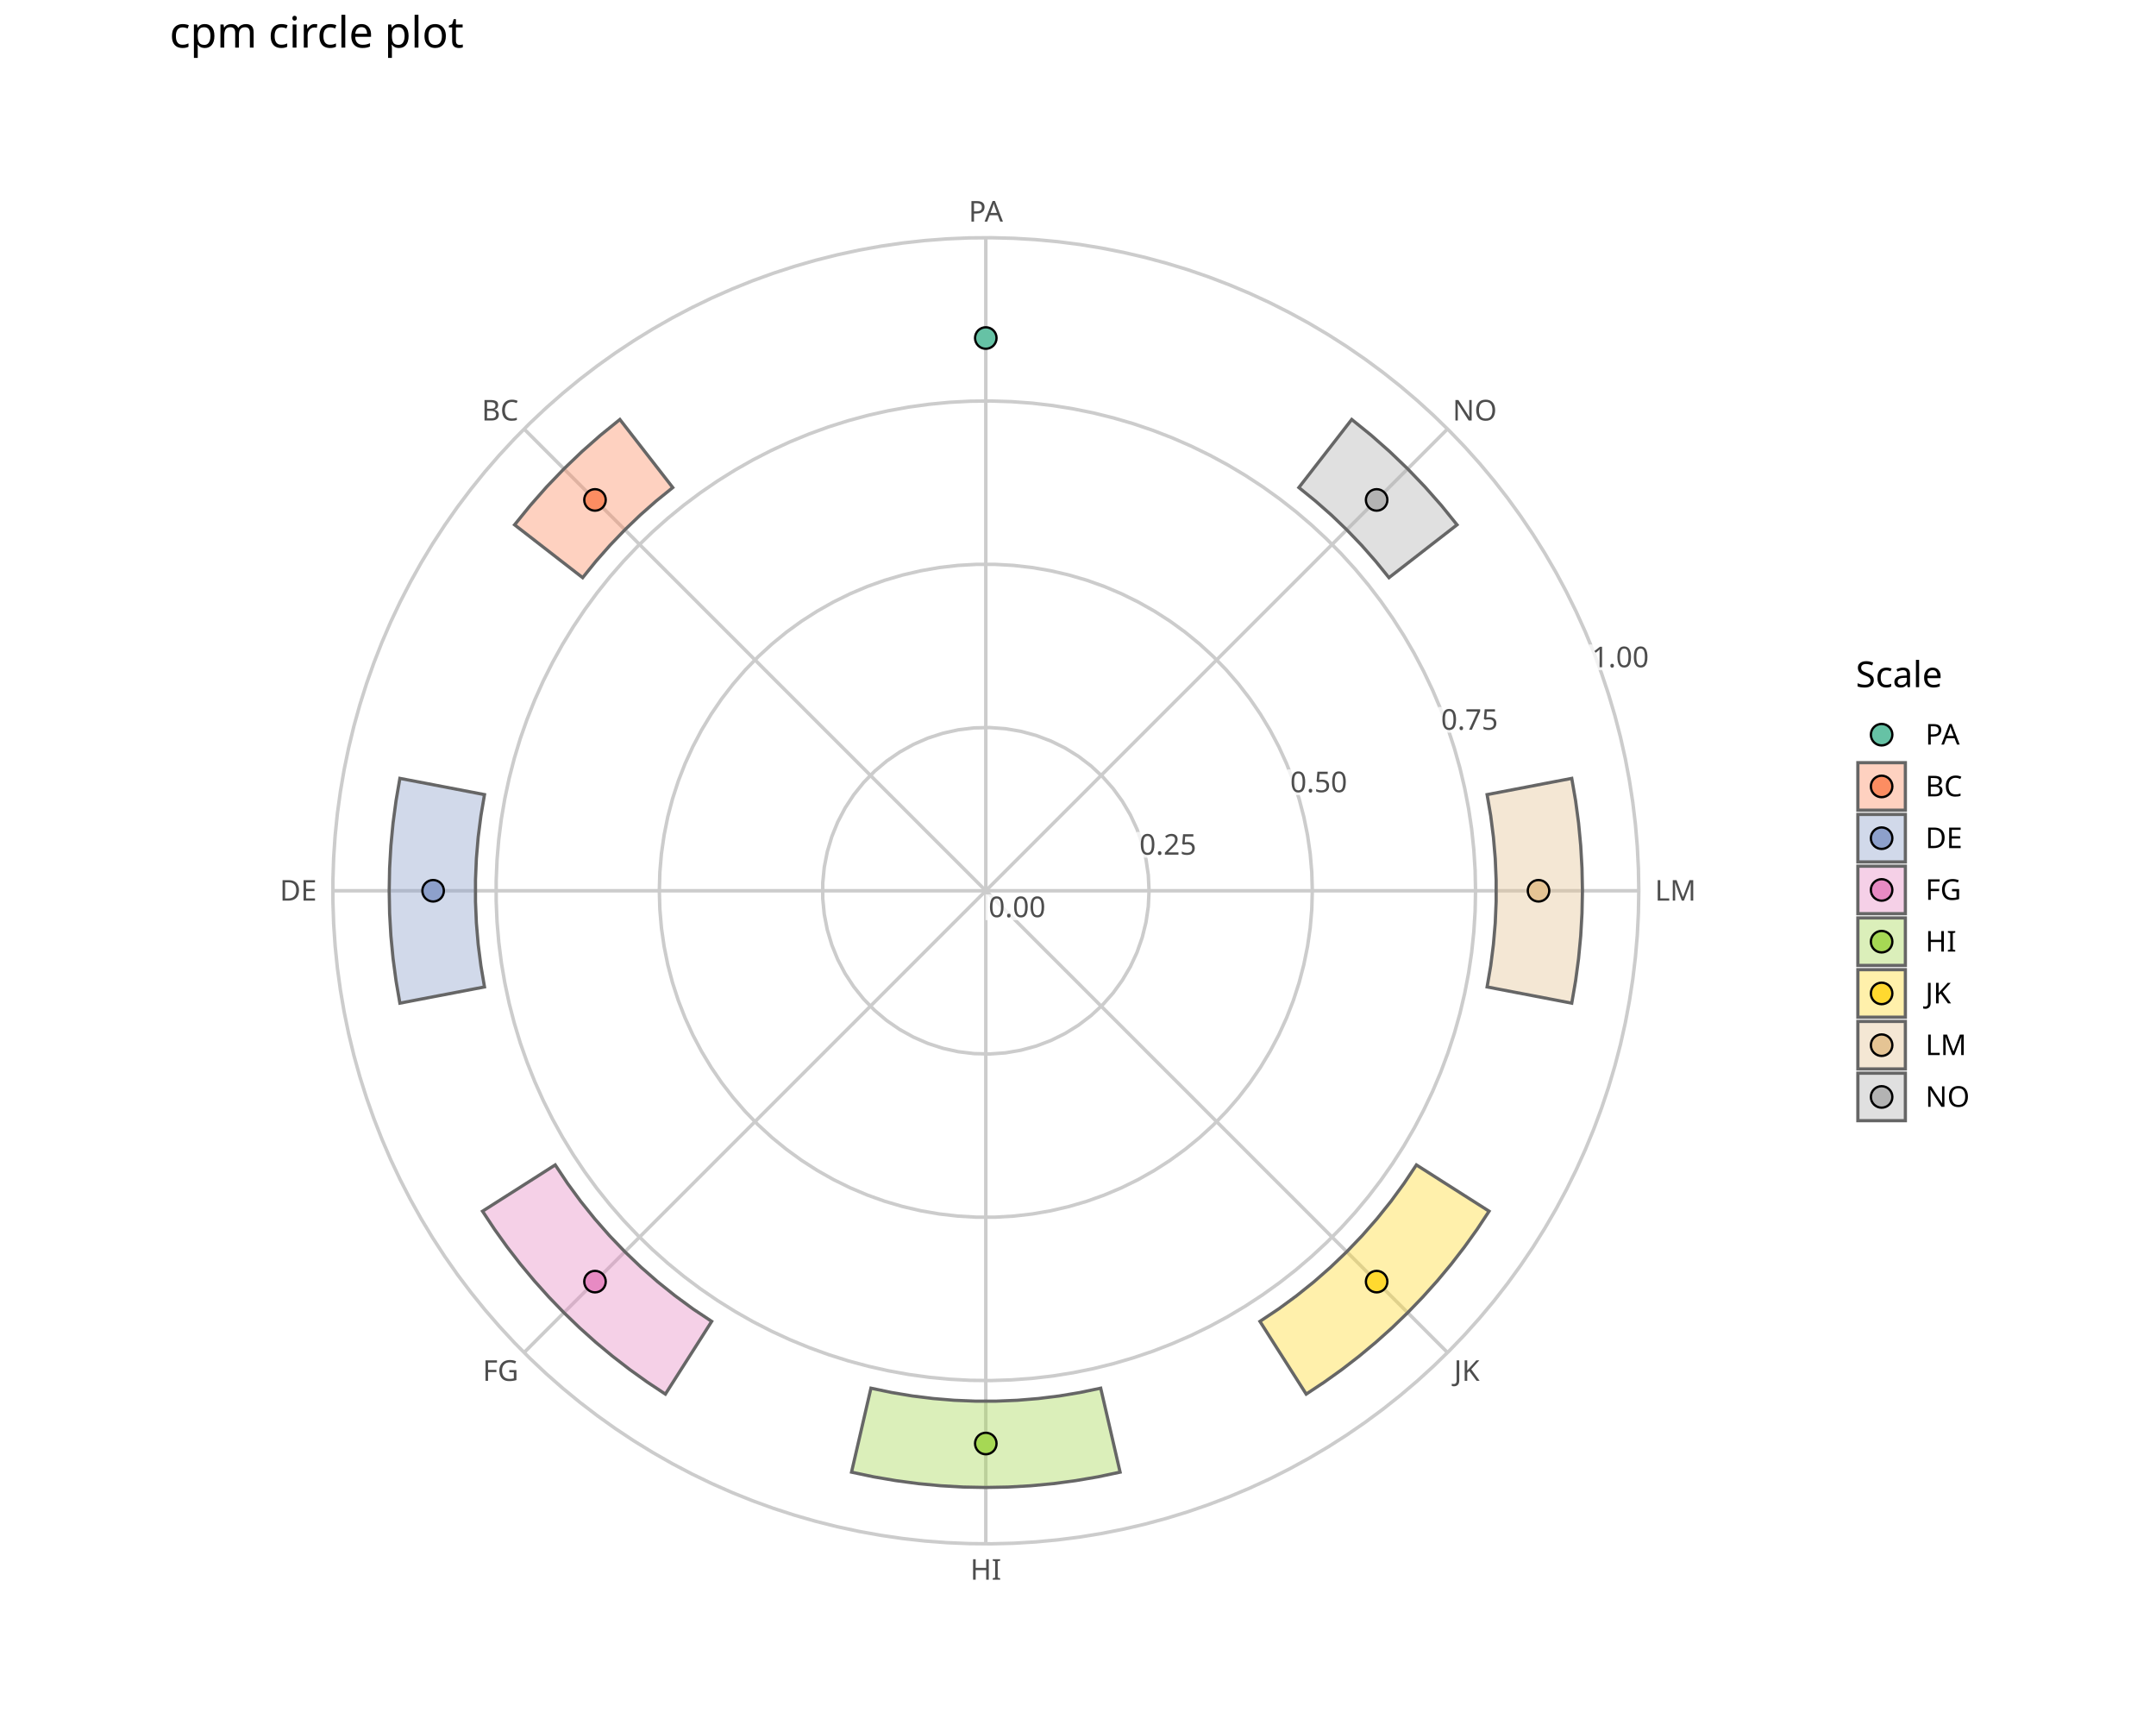
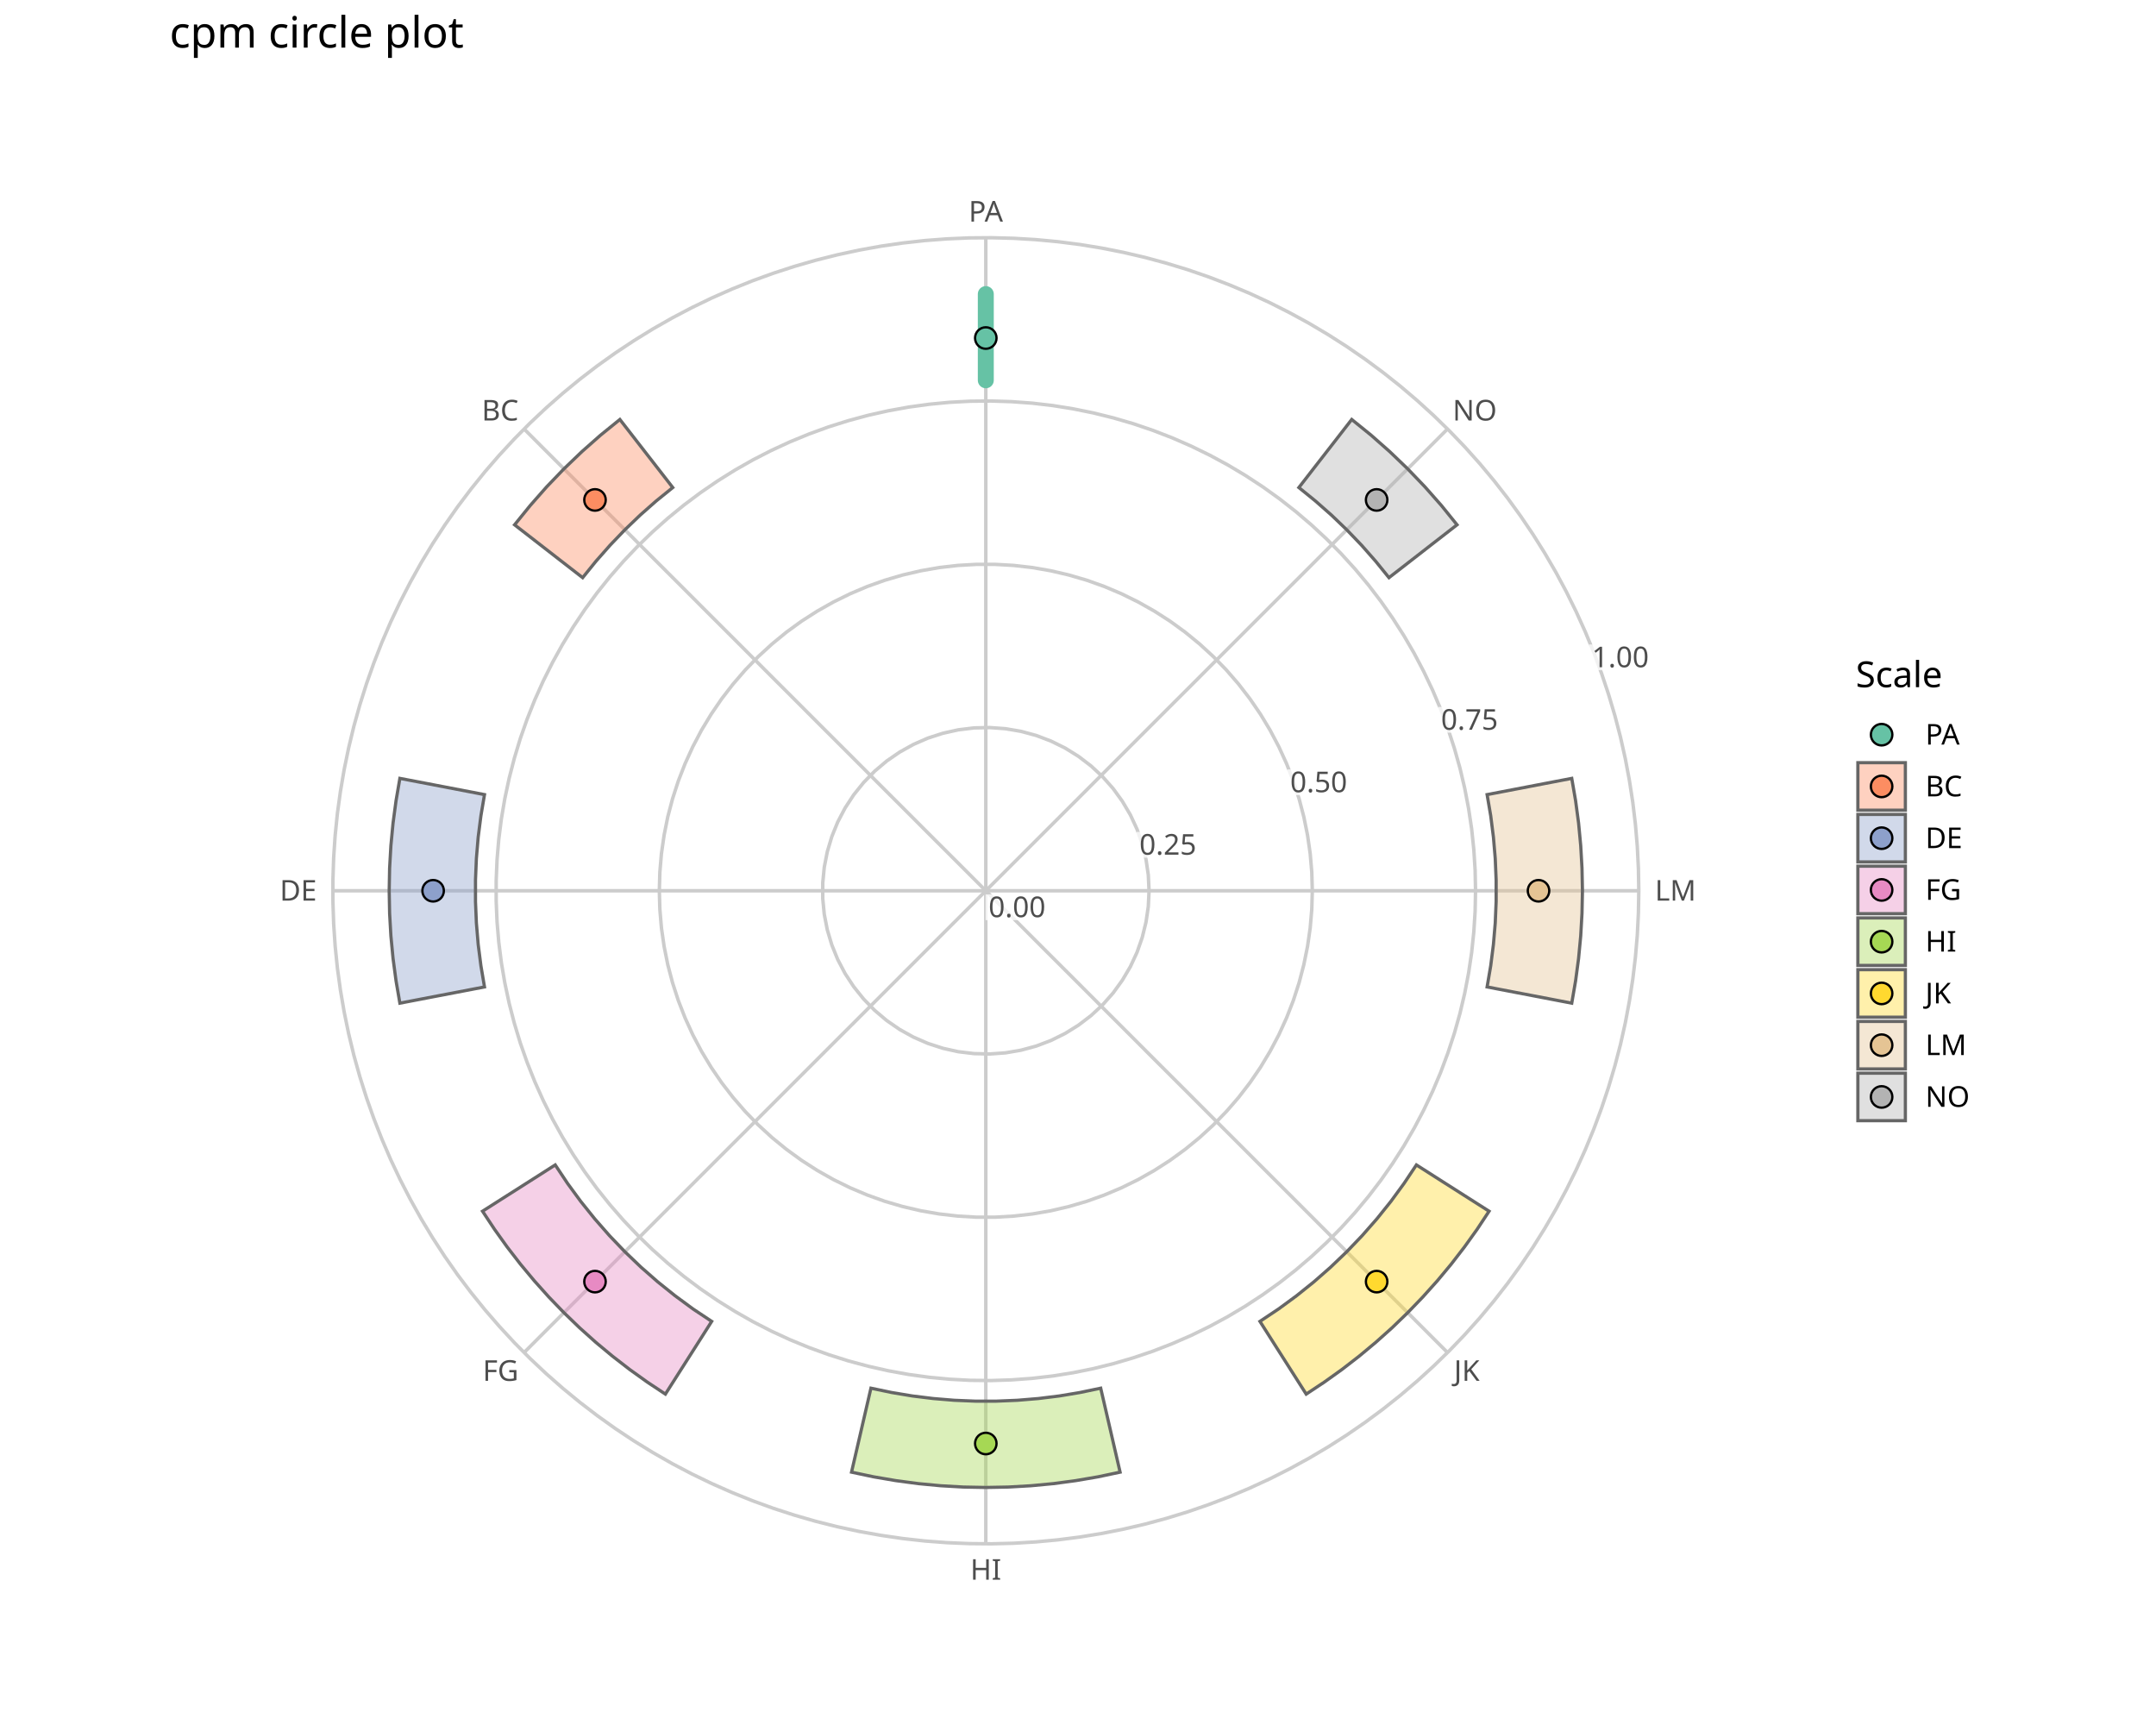
<svg xmlns="http://www.w3.org/2000/svg" class="svglite" data-engine-version="2.0" width="720.00pt" height="576.00pt" viewBox="0 0 720.00 576.00">
  <defs>
    <style type="text/css">
    .svglite line, .svglite polyline, .svglite polygon, .svglite path, .svglite rect, .svglite circle {
      fill: none;
      stroke: #000000;
      stroke-linecap: round;
      stroke-linejoin: round;
      stroke-miterlimit: 10.00;
    }
  </style>
  </defs>
  <rect width="100%" height="100%" style="stroke: none; fill: #FFFFFF;" />
  <defs>
    <clipPath id="cpMC4wMHw3MjAuMDB8MC4wMHw1NzYuMDA=">
      <rect x="0.00" y="0.00" width="720.00" height="576.00" />
    </clipPath>
  </defs>
  <g clip-path="url(#cpMC4wMHw3MjAuMDB8MC4wMHw1NzYuMDA=)">
</g>
  <defs>
    <clipPath id="cpNTAuNjV8NjY5LjM1fDAuMDB8NTc2LjAw">
      <rect x="50.65" y="0.00" width="618.70" height="576.00" />
    </clipPath>
  </defs>
  <g clip-path="url(#cpNTAuNjV8NjY5LjM1fDAuMDB8NTc2LjAw)">
    <rect x="50.65" y="0.00" width="618.70" height="576.00" style="stroke-width: 1.16; stroke: none; fill: #FFFFFF;" />
  </g>
  <g clip-path="url(#cpMC4wMHw3MjAuMDB8MC4wMHw1NzYuMDA=)">
    <polyline points="329.21,297.44 329.21,297.44 " style="stroke-width: 1.16; stroke: #CCCCCC; stroke-linecap: butt;" />
    <polyline points="383.73,297.44 383.48,292.18 382.71,286.96 381.45,281.85 379.71,276.88 377.49,272.10 374.81,267.56 371.72,263.30 368.23,259.36 364.37,255.77 360.18,252.57 355.71,249.79 350.99,247.46 346.06,245.59 340.98,244.21 335.78,243.32 330.53,242.94 325.26,243.06 320.03,243.70 314.89,244.84 309.88,246.46 305.05,248.57 300.45,251.13 296.11,254.12 292.09,257.52 288.41,261.29 285.11,265.39 282.22,269.80 279.77,274.47 277.79,279.34 276.28,284.39 275.27,289.56 274.76,294.80 274.76,300.07 275.27,305.32 276.28,310.49 277.79,315.53 279.77,320.41 282.22,325.08 285.11,329.48 288.41,333.59 292.09,337.36 296.11,340.76 300.45,343.75 305.05,346.31 309.88,348.41 314.89,350.04 320.03,351.18 325.26,351.81 330.53,351.94 335.78,351.56 340.98,350.67 346.06,349.29 350.99,347.42 355.71,345.08 360.18,342.30 364.37,339.11 368.23,335.52 371.72,331.58 374.81,327.31 377.49,322.77 379.71,318.00 381.45,313.03 382.71,307.91 383.48,302.70 383.73,297.44 " style="stroke-width: 1.16; stroke: #CCCCCC; stroke-linecap: butt;" />
    <polyline points="438.25,297.44 438.07,291.21 437.54,285.01 436.65,278.85 435.41,272.74 433.83,266.72 431.91,260.80 429.65,255.00 427.06,249.33 424.15,243.82 420.94,238.49 417.42,233.35 413.62,228.42 409.54,223.71 405.20,219.25 400.61,215.04 395.79,211.09 390.76,207.43 385.52,204.07 380.10,201.01 374.51,198.26 368.77,195.83 362.91,193.74 356.93,191.99 350.87,190.58 344.73,189.51 338.54,188.80 332.33,188.45 326.10,188.45 319.88,188.80 313.70,189.51 307.56,190.58 301.49,191.99 295.52,193.74 289.65,195.83 283.92,198.26 278.33,201.01 272.91,204.07 267.67,207.43 262.63,211.09 257.81,215.04 253.22,219.25 248.88,223.71 244.81,228.42 241.00,233.35 237.49,238.49 234.27,243.82 231.37,249.33 228.78,255.00 226.52,260.80 224.60,266.72 223.01,272.74 221.78,278.85 220.89,285.01 220.36,291.21 220.18,297.44 220.36,303.66 220.89,309.87 221.78,316.03 223.01,322.13 224.60,328.16 226.52,334.08 228.78,339.88 231.37,345.55 234.27,351.05 237.49,356.39 241.00,361.53 244.81,366.46 248.88,371.16 253.22,375.63 257.81,379.84 262.63,383.78 267.67,387.44 272.91,390.81 278.33,393.87 283.92,396.62 289.65,399.04 295.52,401.14 301.49,402.89 307.56,404.30 313.70,405.36 319.88,406.07 326.10,406.43 332.33,406.43 338.54,406.07 344.73,405.36 350.87,404.30 356.93,402.89 362.91,401.14 368.77,399.04 374.51,396.62 380.10,393.87 385.52,390.81 390.76,387.44 395.79,383.78 400.61,379.84 405.20,375.63 409.54,371.16 413.62,366.46 417.42,361.53 420.94,356.39 424.15,351.05 427.06,345.55 429.65,339.88 431.91,334.08 433.83,328.16 435.41,322.13 436.65,316.03 437.54,309.87 438.07,303.66 438.25,297.44 " style="stroke-width: 1.16; stroke: #CCCCCC; stroke-linecap: butt;" />
    <polyline points="492.76,297.44 492.62,290.54 492.18,283.66 491.46,276.80 490.44,269.98 489.14,263.21 487.56,256.50 485.69,249.86 483.54,243.31 481.13,236.85 478.44,230.50 475.48,224.27 472.27,218.16 468.80,212.20 465.08,206.40 461.12,200.75 456.93,195.27 452.51,189.98 447.87,184.88 443.02,179.98 437.96,175.28 432.72,170.81 427.29,166.56 421.68,162.54 415.91,158.76 409.99,155.23 403.92,151.95 397.72,148.93 391.40,146.17 384.97,143.69 378.44,141.47 371.82,139.54 365.13,137.88 358.37,136.51 351.56,135.42 344.71,134.62 337.83,134.12 330.94,133.90 324.04,133.97 317.15,134.33 310.29,134.99 303.46,135.93 296.67,137.16 289.94,138.67 283.29,140.47 276.71,142.54 270.23,144.90 263.85,147.52 257.59,150.41 251.45,153.56 245.46,156.96 239.61,160.62 233.92,164.52 228.40,168.65 223.06,173.02 217.91,177.60 212.96,182.40 208.21,187.41 203.68,192.60 199.37,197.99 195.30,203.55 191.46,209.28 187.86,215.17 184.52,221.20 181.43,227.37 178.61,233.66 176.06,240.06 173.77,246.57 171.77,253.17 170.04,259.85 168.60,266.59 167.44,273.39 166.57,280.23 165.99,287.10 165.70,293.99 165.70,300.89 165.99,307.78 166.57,314.65 167.44,321.49 168.60,328.29 170.04,335.03 171.77,341.71 173.77,348.31 176.06,354.81 178.61,361.22 181.43,367.51 184.52,373.68 187.86,379.71 191.46,385.60 195.30,391.33 199.37,396.89 203.68,402.27 208.21,407.47 212.96,412.47 217.91,417.27 223.06,421.86 228.40,426.22 233.92,430.36 239.61,434.26 245.46,437.91 251.45,441.32 257.59,444.47 263.85,447.36 270.23,449.98 276.71,452.33 283.29,454.41 289.94,456.20 296.67,457.72 303.46,458.95 310.29,459.89 317.15,460.54 324.04,460.91 330.94,460.98 337.83,460.76 344.71,460.25 351.56,459.46 358.37,458.37 365.13,457.00 371.82,455.34 378.44,453.40 384.97,451.19 391.40,448.70 397.72,445.95 403.92,442.93 409.99,439.65 415.91,436.12 421.68,432.34 427.29,428.32 432.72,424.07 437.96,419.59 443.02,414.90 447.87,410.00 452.51,404.90 456.93,399.60 461.12,394.13 465.08,388.48 468.80,382.67 472.27,376.71 475.48,370.61 478.44,364.38 481.13,358.03 483.54,351.57 485.69,345.02 487.56,338.38 489.14,331.67 490.44,324.89 491.46,318.07 492.18,311.22 492.62,304.33 492.76,297.44 " style="stroke-width: 1.16; stroke: #CCCCCC; stroke-linecap: butt;" />
    <polyline points="547.28,297.44 547.15,290.03 546.78,282.64 546.15,275.26 545.27,267.90 544.14,260.59 542.77,253.31 541.15,246.08 539.28,238.91 537.17,231.82 534.82,224.79 532.24,217.85 529.42,211.00 526.37,204.26 523.09,197.61 519.59,191.09 515.87,184.69 511.93,178.41 507.78,172.28 503.43,166.28 498.88,160.44 494.13,154.76 489.19,149.24 484.06,143.90 478.76,138.73 473.28,133.74 467.64,128.94 461.84,124.34 455.89,119.94 449.79,115.74 443.55,111.75 437.18,107.97 430.68,104.42 424.07,101.08 417.34,97.97 410.52,95.10 403.60,92.45 396.60,90.04 389.52,87.88 382.37,85.95 375.16,84.27 367.89,82.83 360.58,81.64 353.23,80.70 345.86,80.01 338.47,79.57 331.06,79.38 323.66,79.44 316.26,79.76 308.88,80.32 301.51,81.14 294.19,82.20 286.90,83.52 279.66,85.08 272.48,86.88 265.36,88.93 258.31,91.22 251.35,93.74 244.48,96.51 237.71,99.50 231.04,102.72 224.48,106.17 218.05,109.83 211.74,113.72 205.57,117.81 199.54,122.11 193.66,126.62 187.94,131.32 182.38,136.21 176.99,141.29 171.78,146.55 166.75,151.98 161.90,157.58 157.25,163.35 152.79,169.26 148.54,175.33 144.50,181.53 140.67,187.87 137.06,194.34 133.67,200.92 130.50,207.62 127.57,214.42 124.87,221.31 122.40,228.29 120.17,235.36 118.18,242.49 116.44,249.69 114.94,256.94 113.69,264.24 112.68,271.58 111.93,278.95 111.43,286.33 111.18,293.74 111.18,301.14 111.43,308.54 111.93,315.93 112.68,323.30 113.69,330.64 114.94,337.94 116.44,345.19 118.18,352.39 120.17,359.52 122.40,366.58 124.87,373.57 127.57,380.46 130.50,387.26 133.67,393.96 137.06,400.54 140.67,407.01 144.50,413.35 148.54,419.55 152.79,425.62 157.25,431.53 161.90,437.29 166.75,442.89 171.78,448.33 176.99,453.59 182.38,458.67 187.94,463.56 193.66,468.26 199.54,472.76 205.57,477.07 211.74,481.16 218.05,485.04 224.48,488.71 231.04,492.16 237.71,495.38 244.48,498.37 251.35,501.13 258.31,503.66 265.36,505.95 272.48,508.00 279.66,509.80 286.90,511.36 294.19,512.67 301.51,513.74 308.88,514.56 316.26,515.12 323.66,515.43 331.06,515.50 338.47,515.31 345.86,514.87 353.23,514.18 360.58,513.24 367.89,512.05 375.16,510.61 382.37,508.93 389.52,507.00 396.60,504.83 403.60,502.42 410.52,499.78 417.34,496.90 424.07,493.80 430.68,490.46 437.18,486.90 443.55,483.13 449.79,479.14 455.89,474.94 461.84,470.54 467.64,465.93 473.28,461.14 478.76,456.15 484.06,450.98 489.19,445.63 494.13,440.11 498.88,434.43 503.43,428.59 507.78,422.60 511.93,416.47 515.87,410.19 519.59,403.79 523.09,397.26 526.37,390.62 529.42,383.87 532.24,377.03 534.82,370.09 537.17,363.06 539.28,355.96 541.15,348.80 542.77,341.57 544.14,334.29 545.27,326.97 546.15,319.62 546.78,312.24 547.15,304.84 547.28,297.44 " style="stroke-width: 1.16; stroke: #CCCCCC; stroke-linecap: butt;" />
    <polyline points="329.21,297.44 329.21,289.92 329.21,282.40 329.21,274.88 329.21,267.36 329.21,259.84 329.21,252.32 329.21,244.80 329.21,237.28 329.21,229.76 329.21,222.24 329.21,214.72 329.21,207.20 329.21,199.68 329.21,192.16 329.21,184.65 329.21,177.13 329.21,169.61 329.21,162.09 329.21,154.57 329.21,147.05 329.21,139.53 329.21,132.01 329.21,124.49 329.21,116.97 329.21,109.45 329.21,101.93 329.21,94.41 329.21,86.89 329.21,79.37 " style="stroke-width: 1.16; stroke: #CCCCCC; stroke-linecap: butt;" />
    <polyline points="329.21,297.44 323.90,292.12 318.58,286.80 313.26,281.49 307.94,276.17 302.63,270.85 297.31,265.54 291.99,260.22 286.68,254.90 281.36,249.58 276.04,244.27 270.72,238.95 265.41,233.63 260.09,228.32 254.77,223.00 249.46,217.68 244.14,212.36 238.82,207.05 233.50,201.73 228.19,196.41 222.87,191.10 217.55,185.78 212.24,180.46 206.92,175.14 201.60,169.83 196.28,164.51 190.97,159.19 185.65,153.88 180.33,148.56 175.02,143.24 " style="stroke-width: 1.16; stroke: #CCCCCC; stroke-linecap: butt;" />
    <polyline points="329.21,297.44 321.69,297.44 314.17,297.44 306.65,297.44 299.13,297.44 291.62,297.44 284.10,297.44 276.58,297.44 269.06,297.44 261.54,297.44 254.02,297.44 246.50,297.44 238.98,297.44 231.46,297.44 223.94,297.44 216.42,297.44 208.90,297.44 201.38,297.44 193.86,297.44 186.34,297.44 178.82,297.44 171.30,297.44 163.78,297.44 156.26,297.44 148.74,297.44 141.22,297.44 133.70,297.44 126.19,297.44 118.67,297.44 111.15,297.44 " style="stroke-width: 1.16; stroke: #CCCCCC; stroke-linecap: butt;" />
    <polyline points="329.21,297.44 323.90,302.76 318.58,308.07 313.26,313.39 307.94,318.71 302.63,324.02 297.31,329.34 291.99,334.66 286.68,339.98 281.36,345.29 276.04,350.61 270.72,355.93 265.41,361.24 260.09,366.56 254.77,371.88 249.46,377.20 244.14,382.51 238.82,387.83 233.50,393.15 228.19,398.46 222.87,403.78 217.55,409.10 212.24,414.42 206.92,419.73 201.60,425.05 196.28,430.37 190.97,435.68 185.65,441.00 180.33,446.32 175.02,451.64 " style="stroke-width: 1.16; stroke: #CCCCCC; stroke-linecap: butt;" />
    <polyline points="329.21,297.44 329.21,304.96 329.21,312.48 329.21,320.00 329.21,327.52 329.21,335.04 329.21,342.56 329.21,350.08 329.21,357.59 329.21,365.11 329.21,372.63 329.21,380.15 329.21,387.67 329.21,395.19 329.21,402.71 329.21,410.23 329.21,417.75 329.21,425.27 329.21,432.79 329.21,440.31 329.21,447.83 329.21,455.35 329.21,462.87 329.21,470.39 329.21,477.91 329.21,485.43 329.21,492.95 329.21,500.47 329.21,507.99 329.21,515.51 " style="stroke-width: 1.16; stroke: #CCCCCC; stroke-linecap: butt;" />
    <polyline points="329.21,297.44 334.53,302.76 339.85,308.07 345.16,313.39 350.48,318.71 355.80,324.02 361.12,329.34 366.43,334.66 371.75,339.98 377.07,345.29 382.38,350.61 387.70,355.93 393.02,361.24 398.34,366.56 403.65,371.88 408.97,377.20 414.29,382.51 419.60,387.83 424.92,393.15 430.24,398.46 435.56,403.78 440.87,409.10 446.19,414.42 451.51,419.73 456.82,425.05 462.14,430.37 467.46,435.68 472.78,441.00 478.09,446.32 483.41,451.64 " style="stroke-width: 1.16; stroke: #CCCCCC; stroke-linecap: butt;" />
    <polyline points="329.21,297.44 336.73,297.44 344.25,297.44 351.77,297.44 359.29,297.44 366.81,297.44 374.33,297.44 381.85,297.44 389.37,297.44 396.89,297.44 404.41,297.44 411.93,297.44 419.45,297.44 426.97,297.44 434.49,297.44 442.01,297.44 449.53,297.44 457.05,297.44 464.57,297.44 472.08,297.44 479.60,297.44 487.12,297.44 494.64,297.44 502.16,297.44 509.68,297.44 517.20,297.44 524.72,297.44 532.24,297.44 539.76,297.44 547.28,297.44 " style="stroke-width: 1.16; stroke: #CCCCCC; stroke-linecap: butt;" />
    <polyline points="329.21,297.44 334.53,292.12 339.85,286.80 345.16,281.49 350.48,276.17 355.80,270.85 361.12,265.54 366.43,260.22 371.75,254.90 377.07,249.58 382.38,244.27 387.70,238.95 393.02,233.63 398.34,228.32 403.65,223.00 408.97,217.68 414.29,212.36 419.60,207.05 424.92,201.73 430.24,196.41 435.56,191.10 440.87,185.78 446.19,180.46 451.51,175.14 456.82,169.83 462.14,164.51 467.46,159.19 472.78,153.88 478.09,148.56 483.41,143.24 " style="stroke-width: 1.16; stroke: #CCCCCC; stroke-linecap: butt;" />
    <polygon points="207.01,140.07 200.56,145.30 194.33,150.80 188.33,156.55 182.57,162.55 177.08,168.78 171.84,175.24 179.42,181.12 187.00,187.01 194.58,192.89 199.05,187.37 203.76,182.03 208.68,176.90 213.81,171.98 219.14,167.28 224.67,162.80 218.78,155.22 212.90,147.65 " style="stroke-width: 1.07; stroke: #666666; stroke-linecap: butt; stroke-linejoin: miter; fill: #FC8D62; fill-opacity: 0.40;" />
    <polygon points="133.54,259.91 132.26,267.35 131.26,274.83 130.54,282.35 130.11,289.89 129.97,297.44 130.11,304.99 130.54,312.53 131.26,320.04 132.26,327.53 133.54,334.97 142.96,333.16 152.38,331.36 161.80,329.55 160.60,322.47 159.69,315.35 159.09,308.20 158.79,301.03 158.79,293.85 159.09,286.68 159.69,279.53 160.60,272.41 161.80,265.33 152.38,263.52 142.96,261.71 " style="stroke-width: 1.07; stroke: #666666; stroke-linecap: butt; stroke-linejoin: miter; fill: #8DA0CB; fill-opacity: 0.40;" />
    <polygon points="161.14,404.44 165.15,410.49 169.37,416.39 173.81,422.13 178.45,427.70 183.29,433.10 188.33,438.32 193.55,443.36 198.95,448.20 204.53,452.84 210.27,457.28 216.16,461.50 222.21,465.51 227.36,457.42 232.52,449.33 237.67,441.23 231.47,437.10 225.47,432.69 219.66,428.03 214.06,423.12 208.68,417.97 203.53,412.59 198.62,406.99 193.96,401.19 189.55,395.18 185.42,388.98 177.33,394.14 169.23,399.29 " style="stroke-width: 1.07; stroke: #666666; stroke-linecap: butt; stroke-linejoin: miter; fill: #E78AC3; fill-opacity: 0.40;" />
    <polygon points="284.37,491.57 291.74,493.13 299.17,494.40 306.65,495.40 314.15,496.11 321.68,496.54 329.21,496.68 336.75,496.54 344.28,496.11 351.78,495.40 359.25,494.40 366.68,493.13 374.06,491.57 371.90,482.22 369.74,472.87 367.58,463.53 360.69,464.97 353.75,466.13 346.77,466.99 339.76,467.57 332.73,467.86 325.70,467.86 318.67,467.57 311.65,466.99 304.67,466.13 297.73,464.97 290.85,463.53 288.69,472.87 286.53,482.22 " style="stroke-width: 1.07; stroke: #666666; stroke-linecap: butt; stroke-linejoin: miter; fill: #A6D854; fill-opacity: 0.40;" />
    <polygon points="436.21,465.51 442.26,461.50 448.16,457.28 453.90,452.84 459.47,448.20 464.88,443.36 470.10,438.32 475.13,433.10 479.98,427.70 484.62,422.13 489.05,416.39 493.28,410.49 497.28,404.44 489.19,399.29 481.10,394.14 473.01,388.98 468.87,395.18 464.47,401.19 459.81,406.99 454.90,412.59 449.75,417.97 444.37,423.12 438.77,428.03 432.96,432.69 426.95,437.10 420.76,441.23 425.91,449.33 431.06,457.42 " style="stroke-width: 1.07; stroke: #666666; stroke-linecap: butt; stroke-linejoin: miter; fill: #FFD92F; fill-opacity: 0.40;" />
    <polygon points="524.89,334.97 526.17,327.53 527.17,320.04 527.88,312.53 528.31,304.99 528.46,297.44 528.31,289.89 527.88,282.35 527.17,274.83 526.17,267.35 524.89,259.91 515.47,261.71 506.05,263.52 496.62,265.33 497.83,272.41 498.73,279.53 499.34,286.68 499.64,293.85 499.64,301.03 499.34,308.20 498.73,315.35 497.83,322.47 496.62,329.55 506.05,331.36 515.47,333.16 " style="stroke-width: 1.07; stroke: #666666; stroke-linecap: butt; stroke-linejoin: miter; fill: #E5C494; fill-opacity: 0.40;" />
    <polygon points="486.58,175.24 481.35,168.78 475.85,162.55 470.10,156.55 464.10,150.80 457.87,145.30 451.41,140.07 445.53,147.65 439.64,155.22 433.76,162.80 439.28,167.28 444.62,171.98 449.75,176.90 454.67,182.03 459.37,187.37 463.85,192.89 471.43,187.01 479.00,181.12 " style="stroke-width: 1.07; stroke: #666666; stroke-linecap: butt; stroke-linejoin: miter; fill: #B3B3B3; fill-opacity: 0.40;" />
+     <polyline points="329.21,126.98 329.21,117.38 329.21,107.79 329.21,98.20 " style="stroke-width: 5.33; stroke: #66C2A5;" />
    <circle cx="329.21" cy="112.87" r="3.59" style="stroke-width: 0.77; fill: #66C2A5;" />
    <circle cx="198.70" cy="166.93" r="3.59" style="stroke-width: 0.77; fill: #FC8D62;" />
    <circle cx="144.64" cy="297.44" r="3.59" style="stroke-width: 0.77; fill: #8DA0CB;" />
    <circle cx="198.70" cy="427.95" r="3.59" style="stroke-width: 0.77; fill: #E78AC3;" />
    <circle cx="329.21" cy="482.01" r="3.59" style="stroke-width: 0.77; fill: #A6D854;" />
    <circle cx="459.73" cy="427.95" r="3.59" style="stroke-width: 0.77; fill: #FFD92F;" />
    <circle cx="513.79" cy="297.44" r="3.59" style="stroke-width: 0.77; fill: #E5C494;" />
    <circle cx="459.73" cy="166.93" r="3.59" style="stroke-width: 0.77; fill: #B3B3B3;" />
    <text x="329.21" y="73.99" text-anchor="middle" style="font-size: 9.60px; fill: #4D4D4D; font-family: sans;" textLength="12.81px" lengthAdjust="spacingAndGlyphs">PA</text>
    <text x="173.17" y="140.41" text-anchor="end" style="font-size: 9.60px; fill: #4D4D4D; font-family: sans;" textLength="13.34px" lengthAdjust="spacingAndGlyphs">BC</text>
    <text x="105.77" y="300.74" text-anchor="end" style="font-size: 9.60px; fill: #4D4D4D; font-family: sans;" textLength="13.34px" lengthAdjust="spacingAndGlyphs">DE</text>
    <text x="173.17" y="461.08" text-anchor="end" style="font-size: 9.60px; fill: #4D4D4D; font-family: sans;" textLength="13.33px" lengthAdjust="spacingAndGlyphs">FG</text>
    <text x="329.21" y="527.49" text-anchor="middle" style="font-size: 9.60px; fill: #4D4D4D; font-family: sans;" textLength="9.60px" lengthAdjust="spacingAndGlyphs">HI</text>
    <text x="485.57" y="461.08" style="font-size: 9.60px; fill: #4D4D4D; font-family: sans;" textLength="11.21px" lengthAdjust="spacingAndGlyphs">JK</text>
    <text x="552.66" y="300.74" style="font-size: 9.60px; fill: #4D4D4D; font-family: sans;" textLength="13.34px" lengthAdjust="spacingAndGlyphs">LM</text>
    <text x="485.10" y="140.41" style="font-size: 9.60px; fill: #4D4D4D; font-family: sans;" textLength="14.41px" lengthAdjust="spacingAndGlyphs">NO</text>
    <rect x="329.13" y="298.65" width="20.68" height="8.60" style="stroke-width: 0.75; stroke: none; fill: #FFFFFF; fill-opacity: 0.75;" />
    <rect x="379.50" y="277.79" width="20.68" height="8.60" style="stroke-width: 0.75; stroke: none; fill: #FFFFFF; fill-opacity: 0.75;" />
    <rect x="429.87" y="256.93" width="20.68" height="8.60" style="stroke-width: 0.75; stroke: none; fill: #FFFFFF; fill-opacity: 0.75;" />
    <rect x="480.23" y="236.06" width="20.68" height="8.60" style="stroke-width: 0.75; stroke: none; fill: #FFFFFF; fill-opacity: 0.75;" />
    <rect x="530.60" y="215.20" width="20.68" height="8.60" style="stroke-width: 0.75; stroke: none; fill: #FFFFFF; fill-opacity: 0.75;" />
    <text x="330.13" y="306.25" style="font-size: 9.60px; fill: #4D4D4D; font-family: sans;" textLength="18.69px" lengthAdjust="spacingAndGlyphs">0.00</text>
    <text x="380.50" y="285.39" style="font-size: 9.60px; fill: #4D4D4D; font-family: sans;" textLength="18.69px" lengthAdjust="spacingAndGlyphs">0.25</text>
    <text x="430.86" y="264.53" style="font-size: 9.60px; fill: #4D4D4D; font-family: sans;" textLength="18.69px" lengthAdjust="spacingAndGlyphs">0.50</text>
    <text x="481.23" y="243.67" style="font-size: 9.60px; fill: #4D4D4D; font-family: sans;" textLength="18.69px" lengthAdjust="spacingAndGlyphs">0.75</text>
    <text x="531.60" y="222.80" style="font-size: 9.60px; fill: #4D4D4D; font-family: sans;" textLength="18.69px" lengthAdjust="spacingAndGlyphs">1.00</text>
    <text x="619.73" y="229.46" style="font-size: 12.00px; font-family: sans;" textLength="30.02px" lengthAdjust="spacingAndGlyphs">Scale</text>
    <circle cx="628.37" cy="245.32" r="3.59" style="stroke-width: 0.77; fill: #66C2A5;" />
    <rect x="620.44" y="254.67" width="15.86" height="15.86" style="stroke-width: 1.07; stroke: #666666; stroke-linecap: butt; stroke-linejoin: miter; fill: #FC8D62; fill-opacity: 0.40;" />
    <circle cx="628.37" cy="262.60" r="3.59" style="stroke-width: 0.77; fill: #FC8D62;" />
    <rect x="620.44" y="271.95" width="15.86" height="15.86" style="stroke-width: 1.07; stroke: #666666; stroke-linecap: butt; stroke-linejoin: miter; fill: #8DA0CB; fill-opacity: 0.40;" />
    <circle cx="628.37" cy="279.88" r="3.59" style="stroke-width: 0.77; fill: #8DA0CB;" />
    <rect x="620.44" y="289.23" width="15.86" height="15.86" style="stroke-width: 1.07; stroke: #666666; stroke-linecap: butt; stroke-linejoin: miter; fill: #E78AC3; fill-opacity: 0.40;" />
    <circle cx="628.37" cy="297.16" r="3.59" style="stroke-width: 0.77; fill: #E78AC3;" />
    <rect x="620.44" y="306.51" width="15.86" height="15.86" style="stroke-width: 1.07; stroke: #666666; stroke-linecap: butt; stroke-linejoin: miter; fill: #A6D854; fill-opacity: 0.40;" />
    <circle cx="628.37" cy="314.44" r="3.59" style="stroke-width: 0.77; fill: #A6D854;" />
    <rect x="620.44" y="323.79" width="15.86" height="15.86" style="stroke-width: 1.07; stroke: #666666; stroke-linecap: butt; stroke-linejoin: miter; fill: #FFD92F; fill-opacity: 0.40;" />
    <circle cx="628.37" cy="331.72" r="3.59" style="stroke-width: 0.77; fill: #FFD92F;" />
    <rect x="620.44" y="341.07" width="15.86" height="15.86" style="stroke-width: 1.07; stroke: #666666; stroke-linecap: butt; stroke-linejoin: miter; fill: #E5C494; fill-opacity: 0.40;" />
    <circle cx="628.37" cy="349.00" r="3.59" style="stroke-width: 0.77; fill: #E5C494;" />
    <rect x="620.44" y="358.35" width="15.86" height="15.86" style="stroke-width: 1.07; stroke: #666666; stroke-linecap: butt; stroke-linejoin: miter; fill: #B3B3B3; fill-opacity: 0.40;" />
    <circle cx="628.37" cy="366.28" r="3.59" style="stroke-width: 0.77; fill: #B3B3B3;" />
    <text x="642.99" y="248.63" style="font-size: 9.60px; font-family: sans;" textLength="12.81px" lengthAdjust="spacingAndGlyphs">PA</text>
    <text x="642.99" y="265.91" style="font-size: 9.60px; font-family: sans;" textLength="13.34px" lengthAdjust="spacingAndGlyphs">BC</text>
    <text x="642.99" y="283.19" style="font-size: 9.60px; font-family: sans;" textLength="13.34px" lengthAdjust="spacingAndGlyphs">DE</text>
    <text x="642.99" y="300.47" style="font-size: 9.60px; font-family: sans;" textLength="13.33px" lengthAdjust="spacingAndGlyphs">FG</text>
    <text x="642.99" y="317.75" style="font-size: 9.60px; font-family: sans;" textLength="9.60px" lengthAdjust="spacingAndGlyphs">HI</text>
    <text x="642.99" y="335.03" style="font-size: 9.60px; font-family: sans;" textLength="11.21px" lengthAdjust="spacingAndGlyphs">JK</text>
    <text x="642.99" y="352.31" style="font-size: 9.60px; font-family: sans;" textLength="13.34px" lengthAdjust="spacingAndGlyphs">LM</text>
    <text x="642.99" y="369.59" style="font-size: 9.60px; font-family: sans;" textLength="14.41px" lengthAdjust="spacingAndGlyphs">NO</text>
    <text x="56.63" y="15.89" style="font-size: 14.40px; font-family: sans;" textLength="92.04px" lengthAdjust="spacingAndGlyphs">cpm circle plot</text>
  </g>
</svg>
